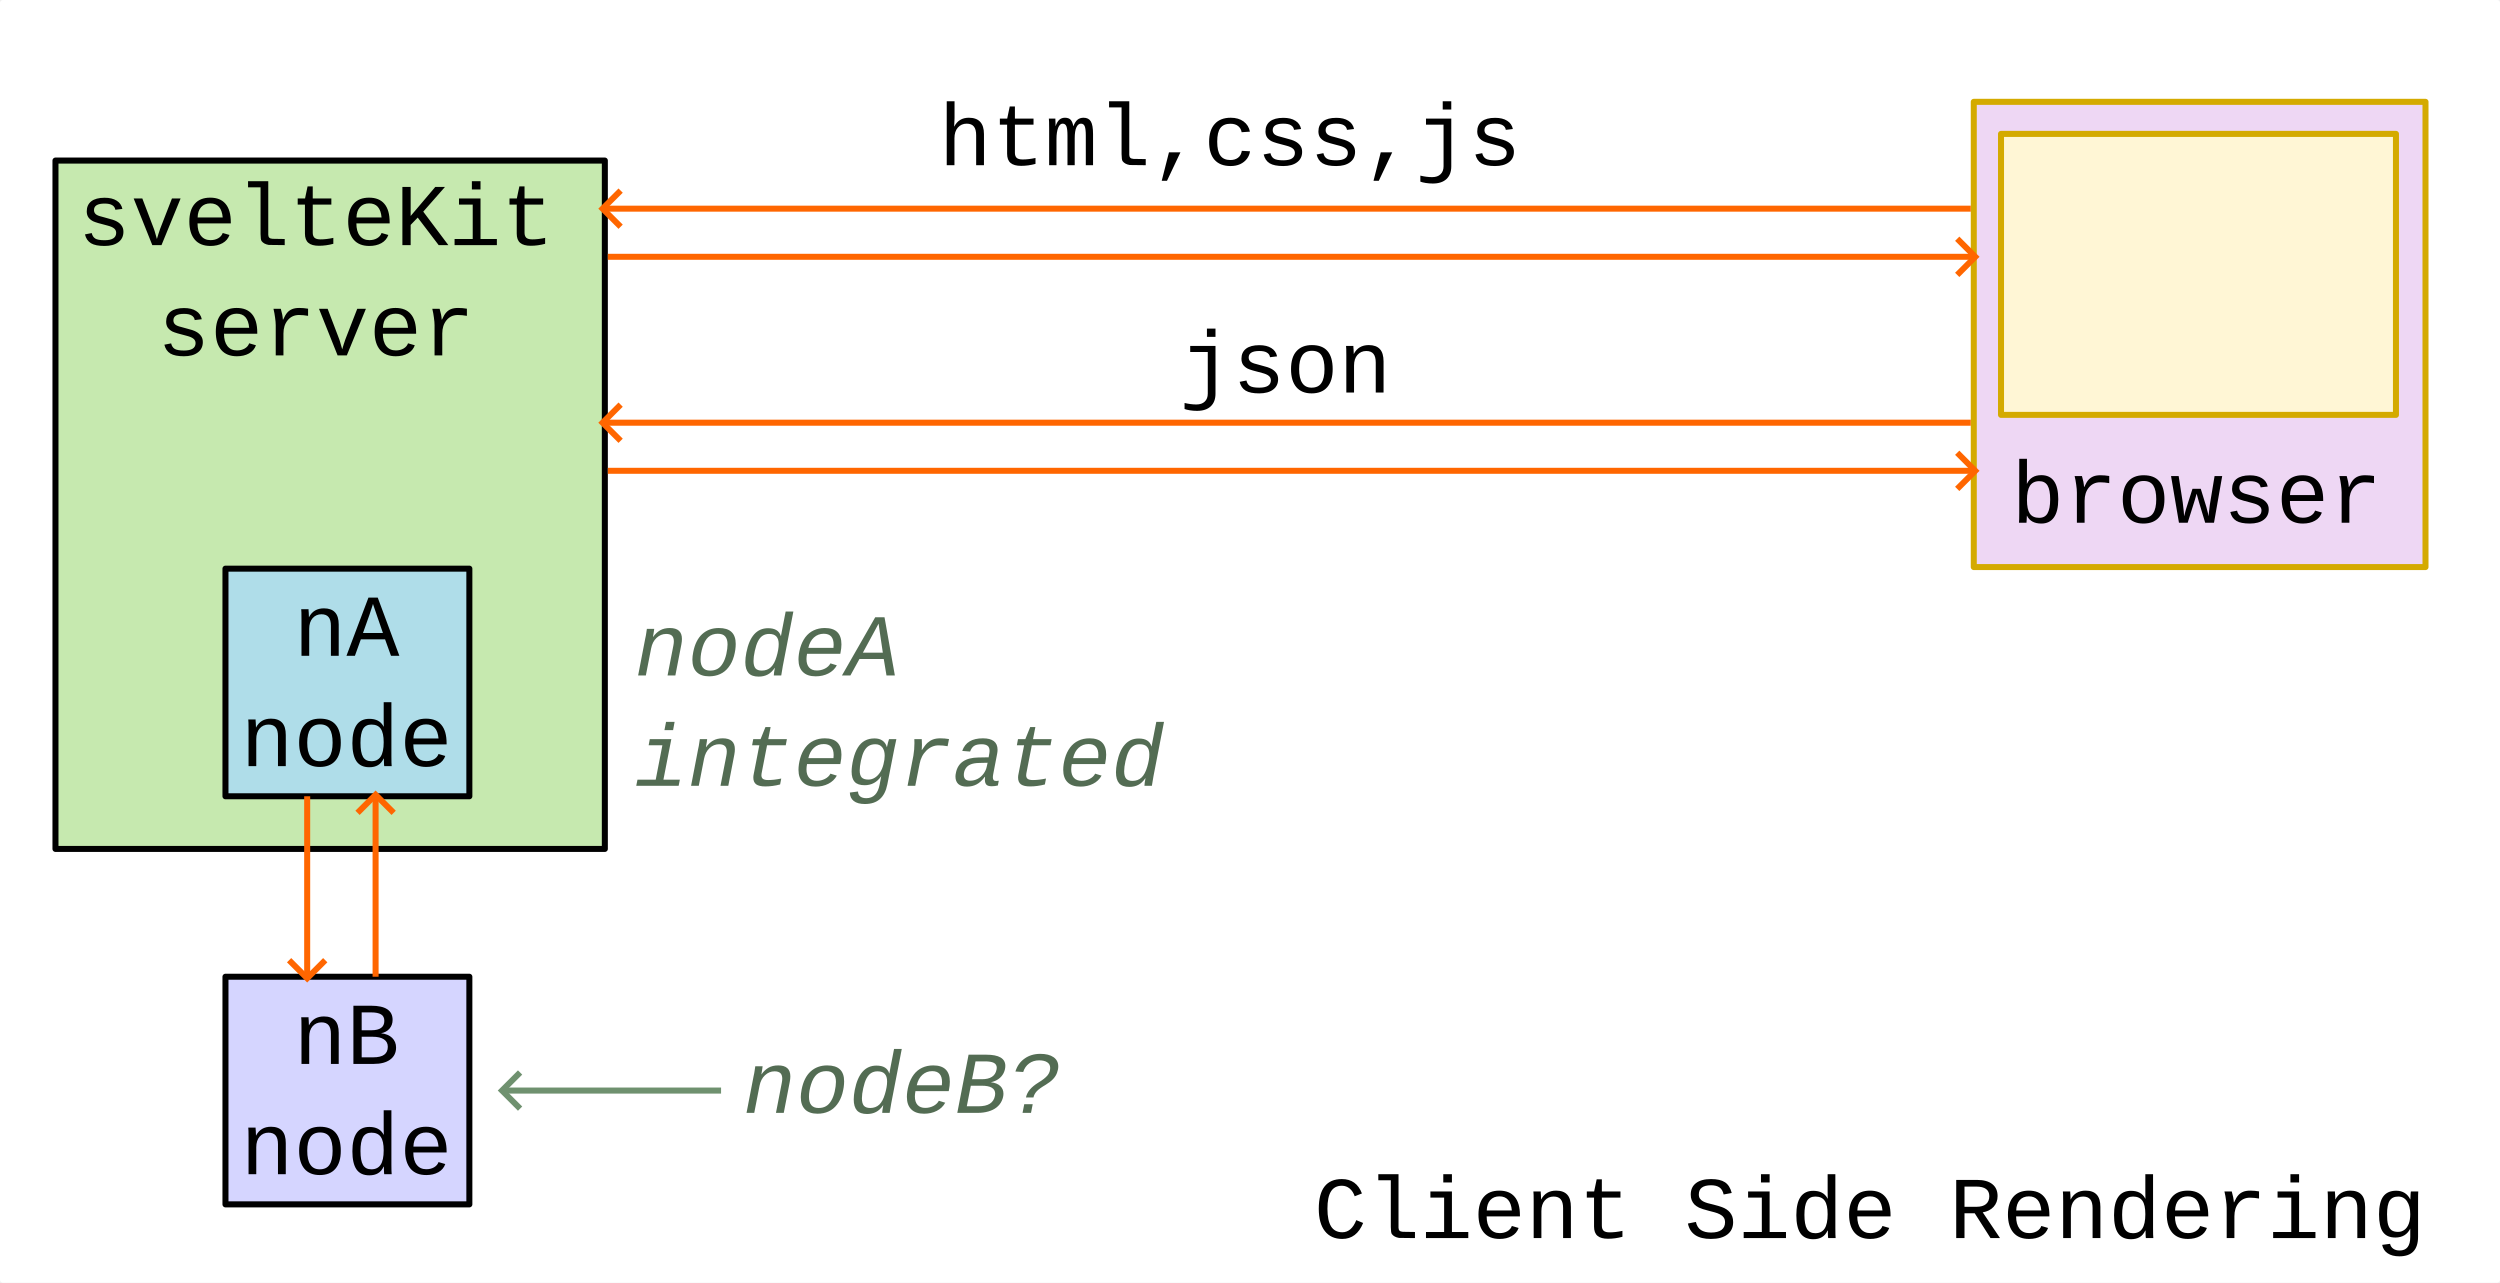
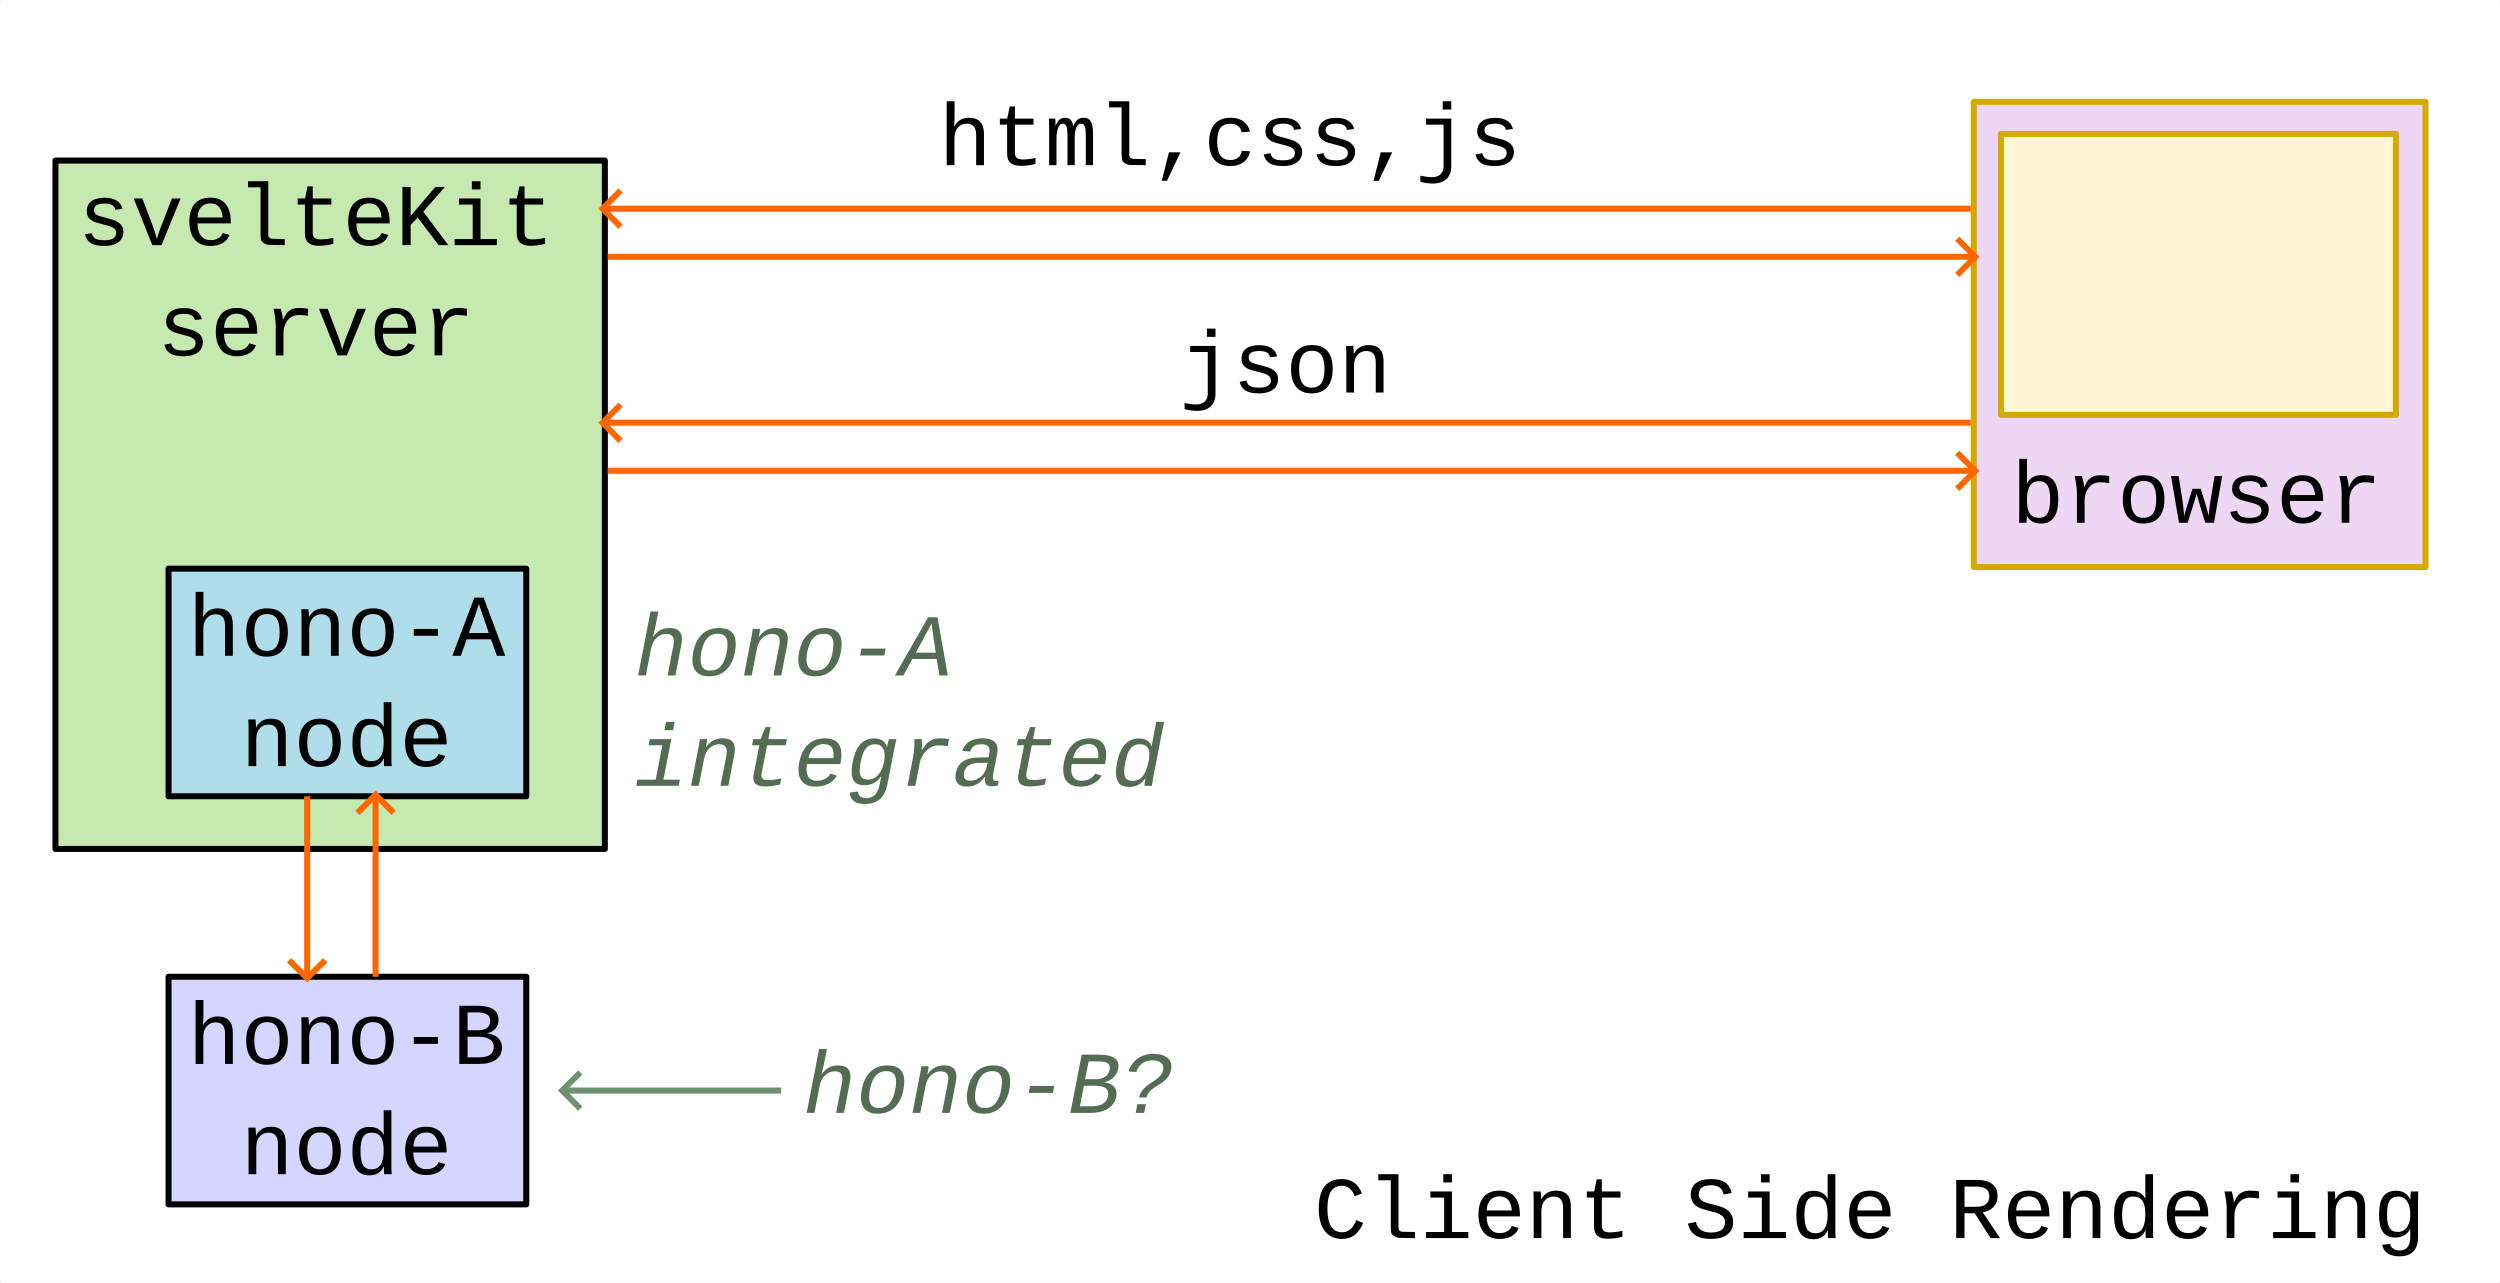
<svg xmlns="http://www.w3.org/2000/svg" width="415.587" height="213.237" viewBox="0 0 109.957 56.419" version="1.1" id="svg1">
  <defs id="defs1">
    <rect x="202.715" y="4413.778" width="87.393" height="16.668" id="rect30" />
    <rect x="194.677" y="4465.182" width="122.009" height="26.19" id="rect27" />
    <rect x="30.632" y="3574.088" width="102.709" height="45.048" id="rect16-4-4-9" />
    <rect x="34.236" y="3655.174" width="91.897" height="59.463" id="rect17-7-8-7" />
    <rect x="21.623" y="1703.706" width="126.134" height="51.354" id="rect70-2-5-7-3-3-9-0" />
    <marker style="overflow:visible" id="ArrowWide-9-1-6-3" refX="0" refY="0" orient="auto-start-reverse" markerWidth="1" markerHeight="1" viewBox="0 0 1 1" preserveAspectRatio="xMidYMid">
      <path style="fill:none;stroke:context-stroke;stroke-width:1;stroke-linecap:butt" d="M 3,-3 0,0 3,3" transform="rotate(180,0.125,0)" id="path1-7-4-3-0" />
    </marker>
    <marker style="overflow:visible" id="ArrowWide-9-9-9-8-9" refX="0" refY="0" orient="auto-start-reverse" markerWidth="1" markerHeight="1" viewBox="0 0 1 1" preserveAspectRatio="xMidYMid">
      <path style="fill:none;stroke:context-stroke;stroke-width:1;stroke-linecap:butt" d="M 3,-3 0,0 3,3" transform="rotate(180,0.125,0)" id="path1-7-3-2-5-2" />
    </marker>
    <rect x="34.236" y="3655.174" width="91.897" height="59.463" id="rect17-8-0-6-5" />
    <marker style="overflow:visible" id="ArrowWide-45-6-1-4" refX="0" refY="0" orient="auto-start-reverse" markerWidth="1" markerHeight="1" viewBox="0 0 1 1" preserveAspectRatio="xMidYMid">
      <path style="fill:none;stroke:context-stroke;stroke-width:1;stroke-linecap:butt" d="M 3,-3 0,0 3,3" transform="rotate(180,0.125,0)" id="path1-03-8-1-0" />
    </marker>
    <marker style="overflow:visible" id="ArrowWide-62-6-9-5-5" refX="0" refY="0" orient="auto-start-reverse" markerWidth="1" markerHeight="1" viewBox="0 0 1 1" preserveAspectRatio="xMidYMid">
      <path style="fill:none;stroke:context-stroke;stroke-width:1;stroke-linecap:butt" d="M 3,-3 0,0 3,3" transform="rotate(180,0.125,0)" id="path1-91-1-2-9-9" />
    </marker>
    <rect x="121.178" y="3633.876" width="172.533" height="40.119" id="rect22-6-8-4" />
    <rect x="133.341" y="3700.26" width="98.655" height="33.51" id="rect24-6-4-6" />
    <marker style="overflow:visible" id="ArrowWide-5-3-5-0-2" refX="0" refY="0" orient="auto-start-reverse" markerWidth="1" markerHeight="1" viewBox="0 0 1 1" preserveAspectRatio="xMidYMid">
      <path style="fill:none;stroke:context-stroke;stroke-width:1;stroke-linecap:butt" d="M 3,-3 0,0 3,3" transform="rotate(180,0.125,0)" id="path1-47-7-0-3-4" />
    </marker>
    <rect x="300" y="3697.519" width="269.404" height="88.294" id="rect25-4-0-7" />
    <marker style="overflow:visible" id="ArrowWide-9-1-6-3-0" refX="0" refY="0" orient="auto-start-reverse" markerWidth="1" markerHeight="1" viewBox="0 0 1 1" preserveAspectRatio="xMidYMid">
      <path style="fill:none;stroke:context-stroke;stroke-width:1;stroke-linecap:butt" d="M 3,-3 0,0 3,3" transform="rotate(180,0.125,0)" id="path1-7-4-3-0-6" />
    </marker>
    <marker style="overflow:visible" id="ArrowWide-9-9-9-8-9-2" refX="0" refY="0" orient="auto-start-reverse" markerWidth="1" markerHeight="1" viewBox="0 0 1 1" preserveAspectRatio="xMidYMid">
      <path style="fill:none;stroke:context-stroke;stroke-width:1;stroke-linecap:butt" d="M 3,-3 0,0 3,3" transform="rotate(180,0.125,0)" id="path1-7-3-2-5-2-9" />
    </marker>
  </defs>
  <g id="layer1" transform="translate(-15.58364,-1181.413)">
    <rect style="fill:#ffffff;stroke:#ffffff;stroke-width:0.265;stroke-linejoin:round;stroke-dasharray:none;stroke-dashoffset:0" id="rect26-7-4-5" width="109.693" height="56.154" x="15.716" y="1181.545" />
    <rect style="fill:#c6e9af;stroke:#000000;stroke-width:0.265;stroke-linejoin:round" id="rect19-27-7-1" width="24.163" height="30.276" x="18.023" y="1188.475" />
-     <rect style="fill:#afdde9;stroke:#000000;stroke-width:0.265;stroke-linejoin:round" id="rect19-5-7-4-8" width="10.727" height="10.012" x="25.5" y="1206.424" />
+     <rect style="fill:#afdde9;stroke:#000000;stroke-width:0.265;stroke-linejoin:round" id="rect19-5-7-4-8" width="15.733" height="10.012" x="22.997" y="1206.424" />
    <text xml:space="preserve" transform="matrix(0.2645833,0,0,0.2645833,7.788662,243.0974)" id="text14-2-6-2" style="font-size:14.667px;line-height:normal;font-family:'Liberation Mono';-inkscape-font-specification:'Liberation Mono';text-align:center;text-decoration-color:#000000;white-space:pre;shape-inside:url(#rect16-4-4-9);display:inline;fill:#000000;stroke-width:1;-inkscape-stroke:none;stop-color:#000000" x="38.249" y="0">
      <tspan x="42.381" y="3587.138" id="tspan1">svelteKit
</tspan>
      <tspan x="55.583" y="3605.472" id="tspan2">server</tspan>
    </text>
    <text xml:space="preserve" transform="matrix(0.2645833,0,0,0.2645833,9.605957,239.707)" id="text16-2-7-3" style="font-size:14.667px;line-height:normal;font-family:'Liberation Mono';-inkscape-font-specification:'Liberation Mono';text-align:center;text-decoration-color:#000000;white-space:pre;shape-inside:url(#rect17-7-8-7);display:inline;fill:#000000;stroke-width:1;-inkscape-stroke:none;stop-color:#000000" x="16.479" y="0">
-       <tspan x="71.383" y="3668.224" id="tspan3">nA
+       <tspan x="53.78" y="3668.224" id="tspan3">hono-A
</tspan>
      <tspan x="62.582" y="3686.557" id="tspan4">node</tspan>
    </text>
    <rect style="fill:#eed7f4;stroke:#d4aa00;stroke-width:0.265;stroke-linejoin:round" id="rect56-2-8-4-9-8-6-5-0-8-1" width="19.868" height="20.462" x="102.396" y="1185.892" />
    <rect style="fill:#fff6d5;stroke:#d4aa00;stroke-width:0.265;stroke-linejoin:round" id="rect56-2-8-3-4-3-9-9-8-0" width="17.371" height="12.358" x="103.594" y="1187.302" />
    <text xml:space="preserve" transform="matrix(0.2645833,0,0,0.2645833,89.78828,750.179)" id="text70-6-3-8-2-1-3-5" style="font-size:14.667px;line-height:normal;font-family:'Liberation Mono';-inkscape-font-specification:'Liberation Mono';text-align:center;text-decoration-color:#000000;white-space:pre;shape-inside:url(#rect70-2-5-7-3-3-9-0);display:inline;fill:#000000;stroke-width:1;-inkscape-stroke:none;stop-color:#000000">
      <tspan x="53.884" y="1716.755" id="tspan5">browser</tspan>
    </text>
    <path style="fill:#eef4d7;stroke:#ff6600;stroke-width:0.265;stroke-linejoin:round;stroke-dasharray:none;stroke-dashoffset:0;marker-end:url(#ArrowWide-9-1-6-3)" d="M 42.318,1192.708 H 102.396" id="path21-6-7-8-1" />
    <path style="fill:#eef4d7;stroke:#ff6600;stroke-width:0.265;stroke-linejoin:round;stroke-dasharray:none;stroke-dashoffset:0;marker-end:url(#ArrowWide-9-9-9-8-9)" d="M 102.264,1190.591 H 42.152" id="path21-6-9-7-9-0" />
-     <rect style="fill:#d5d5ff;stroke:#000000;stroke-width:0.265;stroke-linejoin:round" id="rect19-5-6-1-6-8" width="10.727" height="10.012" x="25.5" y="1224.373" />
+     <rect style="fill:#d5d5ff;stroke:#000000;stroke-width:0.265;stroke-linejoin:round" id="rect19-5-6-1-6-8" width="15.733" height="10.012" x="22.997" y="1224.373" />
    <text xml:space="preserve" transform="matrix(0.2645833,0,0,0.2645833,9.605956,257.6564)" id="text16-3-1-4-5" style="font-size:14.667px;line-height:normal;font-family:'Liberation Mono';-inkscape-font-specification:'Liberation Mono';text-align:center;text-decoration-color:#000000;white-space:pre;shape-inside:url(#rect17-8-0-6-5);display:inline;fill:#000000;stroke-width:1;-inkscape-stroke:none;stop-color:#000000" x="16.479" y="0">
-       <tspan x="71.383" y="3668.224" id="tspan6">nB
+       <tspan x="53.78" y="3668.224" id="tspan6">hono-B
</tspan>
      <tspan x="62.582" y="3686.557" id="tspan7">node</tspan>
    </text>
    <path style="fill:#ff6600;stroke:#ff6600;stroke-width:0.265;stroke-linejoin:round;marker-end:url(#ArrowWide-45-6-1-4)" d="m 29.094,1216.436 v 7.938" id="path19-0-5-3-4" />
    <path style="fill:#ff6600;stroke:#ff6600;stroke-width:0.265;stroke-linejoin:round;marker-end:url(#ArrowWide-62-6-9-5-5)" d="m 32.103,1224.373 v -7.938" id="path19-7-6-9-3-6" />
    <text xml:space="preserve" transform="matrix(0.2645833,0,0,0.2645833,11.43536,246.207)" id="text22-7-8-2" style="font-style:italic;font-variant:normal;font-weight:normal;font-stretch:normal;font-size:14.667px;line-height:normal;font-family:'Liberation Mono';-inkscape-font-specification:'Liberation Mono Italic';text-decoration-color:#000000;white-space:pre;shape-inside:url(#rect22-6-8-4);display:inline;fill:#536c53;stroke-width:1;-inkscape-stroke:none;stop-color:#000000">
-       <tspan x="121.178" y="3646.927" id="tspan8">nodeA
+       <tspan x="121.178" y="3646.927" id="tspan8">hono-A
</tspan>
      <tspan x="121.178" y="3665.261" id="tspan9">integrated</tspan>
    </text>
-     <text xml:space="preserve" transform="matrix(0.2645833,0,0,0.2645833,12.98482,247.8811)" id="text24-6-6-8" style="font-style:italic;font-variant:normal;font-weight:normal;font-stretch:normal;font-size:14.667px;line-height:normal;font-family:'Liberation Mono';-inkscape-font-specification:'Liberation Mono Italic';text-decoration-color:#000000;white-space:pre;shape-inside:url(#rect24-6-4-6);display:inline;fill:#536c53;stroke-width:1;-inkscape-stroke:none;stop-color:#000000">
-       <tspan x="133.342" y="3713.31" id="tspan10">nodeB?</tspan>
+     <text xml:space="preserve" transform="matrix(0.2645833,0,0,0.2645833,15.63066,247.8811)" id="text24-6-6-8" style="font-style:italic;font-variant:normal;font-weight:normal;font-stretch:normal;font-size:14.667px;line-height:normal;font-family:'Liberation Mono';-inkscape-font-specification:'Liberation Mono Italic';text-decoration-color:#000000;white-space:pre;shape-inside:url(#rect24-6-4-6);display:inline;fill:#536c53;stroke-width:1;-inkscape-stroke:none;stop-color:#000000">
+       <tspan x="133.342" y="3713.31" id="tspan10">hono-B?</tspan>
    </text>
-     <path style="fill:#eef4d7;stroke:#6f916f;stroke-width:0.265;stroke-linejoin:round;stroke-dasharray:none;stroke-dashoffset:0;marker-end:url(#ArrowWide-5-3-5-0-2)" d="M 47.298,1229.379 H 37.73" id="path21-5-5-6-4-8" />
+     <path style="fill:#eef4d7;stroke:#6f916f;stroke-width:0.265;stroke-linejoin:round;stroke-dasharray:none;stroke-dashoffset:0;marker-end:url(#ArrowWide-5-3-5-0-2)" d="M 49.944,1229.379 H 40.376" id="path21-5-5-6-4-8" />
    <text xml:space="preserve" transform="matrix(0.2645833,0,0,0.2645833,-6.002432,254.1132)" id="text25-5-8-4" style="font-size:14.667px;line-height:normal;font-family:'Liberation Mono';-inkscape-font-specification:'Liberation Mono';text-decoration-color:#000000;white-space:pre;shape-inside:url(#rect25-4-0-7);display:inline;fill:#000000;stroke-width:1;-inkscape-stroke:none;stop-color:#000000">
      <tspan x="300" y="3710.57" id="tspan11">Client Side Rendering</tspan>
    </text>
    <path style="fill:#eef4d7;stroke:#ff6600;stroke-width:0.265;stroke-linejoin:round;stroke-dasharray:none;stroke-dashoffset:0;marker-end:url(#ArrowWide-9-1-6-3-0)" d="m 42.318,1202.121 h 60.078" id="path21-6-7-8-1-0" />
    <path style="fill:#eef4d7;stroke:#ff6600;stroke-width:0.265;stroke-linejoin:round;stroke-dasharray:none;stroke-dashoffset:0;marker-end:url(#ArrowWide-9-9-9-8-9-2)" d="M 102.264,1200.005 H 42.152" id="path21-6-9-7-9-0-8" />
-     <text xml:space="preserve" transform="matrix(0.2645833,0,0,0.2645833,5.363498,3.814043)" id="text26" style="font-size:14.667px;line-height:normal;font-family:'Liberation Mono';-inkscape-font-specification:'Liberation Mono';text-decoration-color:#000000;white-space:pre;shape-inside:url(#rect27);fill:#000000;stroke-width:1;-inkscape-stroke:none;stop-color:#000000">
+     <text xml:space="preserve" transform="matrix(0.2645833,0,0,0.2645833,5.363498,3.814043)" id="text26" style="font-size:14.667px;line-height:normal;font-family:'Liberation Mono';-inkscape-font-specification:'Liberation Mono';text-decoration-color:#000000;white-space:pre;shape-inside:url(#rect27);display:inline;fill:#000000;stroke-width:1;-inkscape-stroke:none;stop-color:#000000">
      <tspan x="194.678" y="4478.232" id="tspan12">html,css,js</tspan>
    </text>
-     <text xml:space="preserve" transform="matrix(0.2645833,0,0,0.2645833,13.82591,27.41343)" id="text30" style="font-size:14.667px;line-height:normal;font-family:'Liberation Mono';-inkscape-font-specification:'Liberation Mono';text-decoration-color:#000000;white-space:pre;shape-inside:url(#rect30);fill:#000000;stroke-width:1;-inkscape-stroke:none;stop-color:#000000">
+     <text xml:space="preserve" transform="matrix(0.2645833,0,0,0.2645833,13.82591,27.41343)" id="text30" style="font-size:14.667px;line-height:normal;font-family:'Liberation Mono';-inkscape-font-specification:'Liberation Mono';text-decoration-color:#000000;white-space:pre;shape-inside:url(#rect30);display:inline;fill:#000000;stroke-width:1;-inkscape-stroke:none;stop-color:#000000">
      <tspan x="202.715" y="4426.827" id="tspan13">json</tspan>
    </text>
  </g>
</svg>
